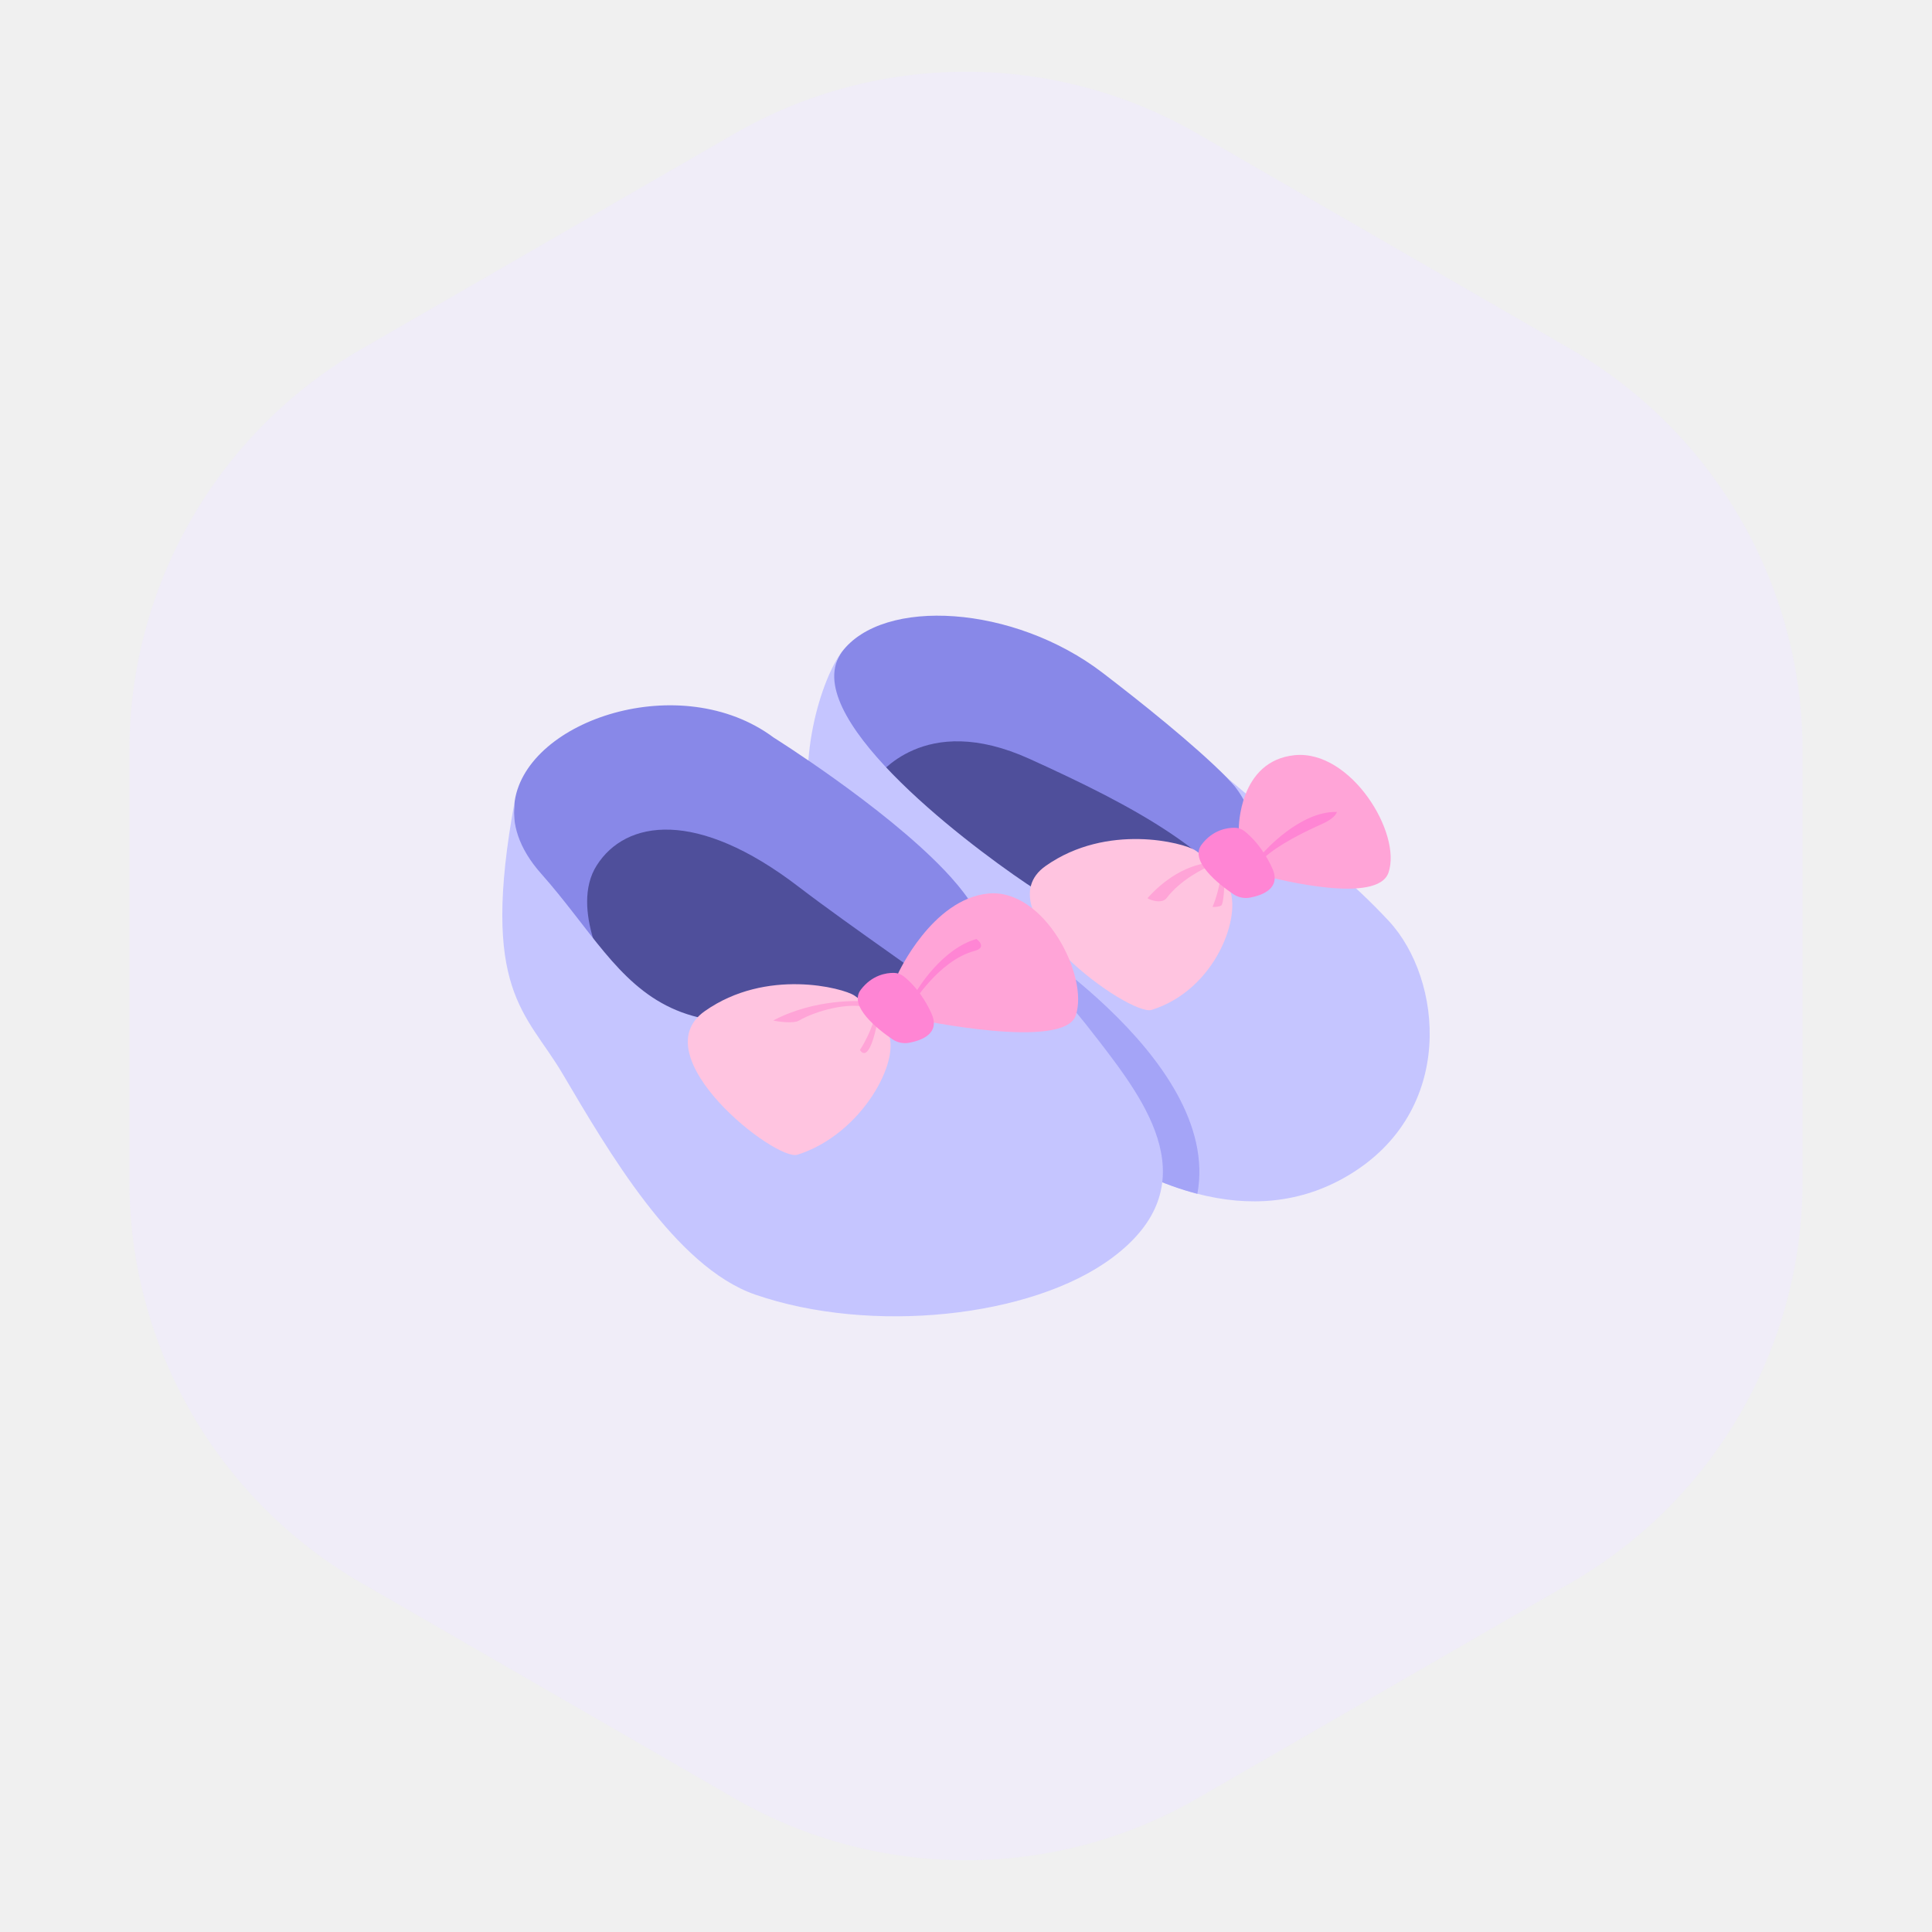
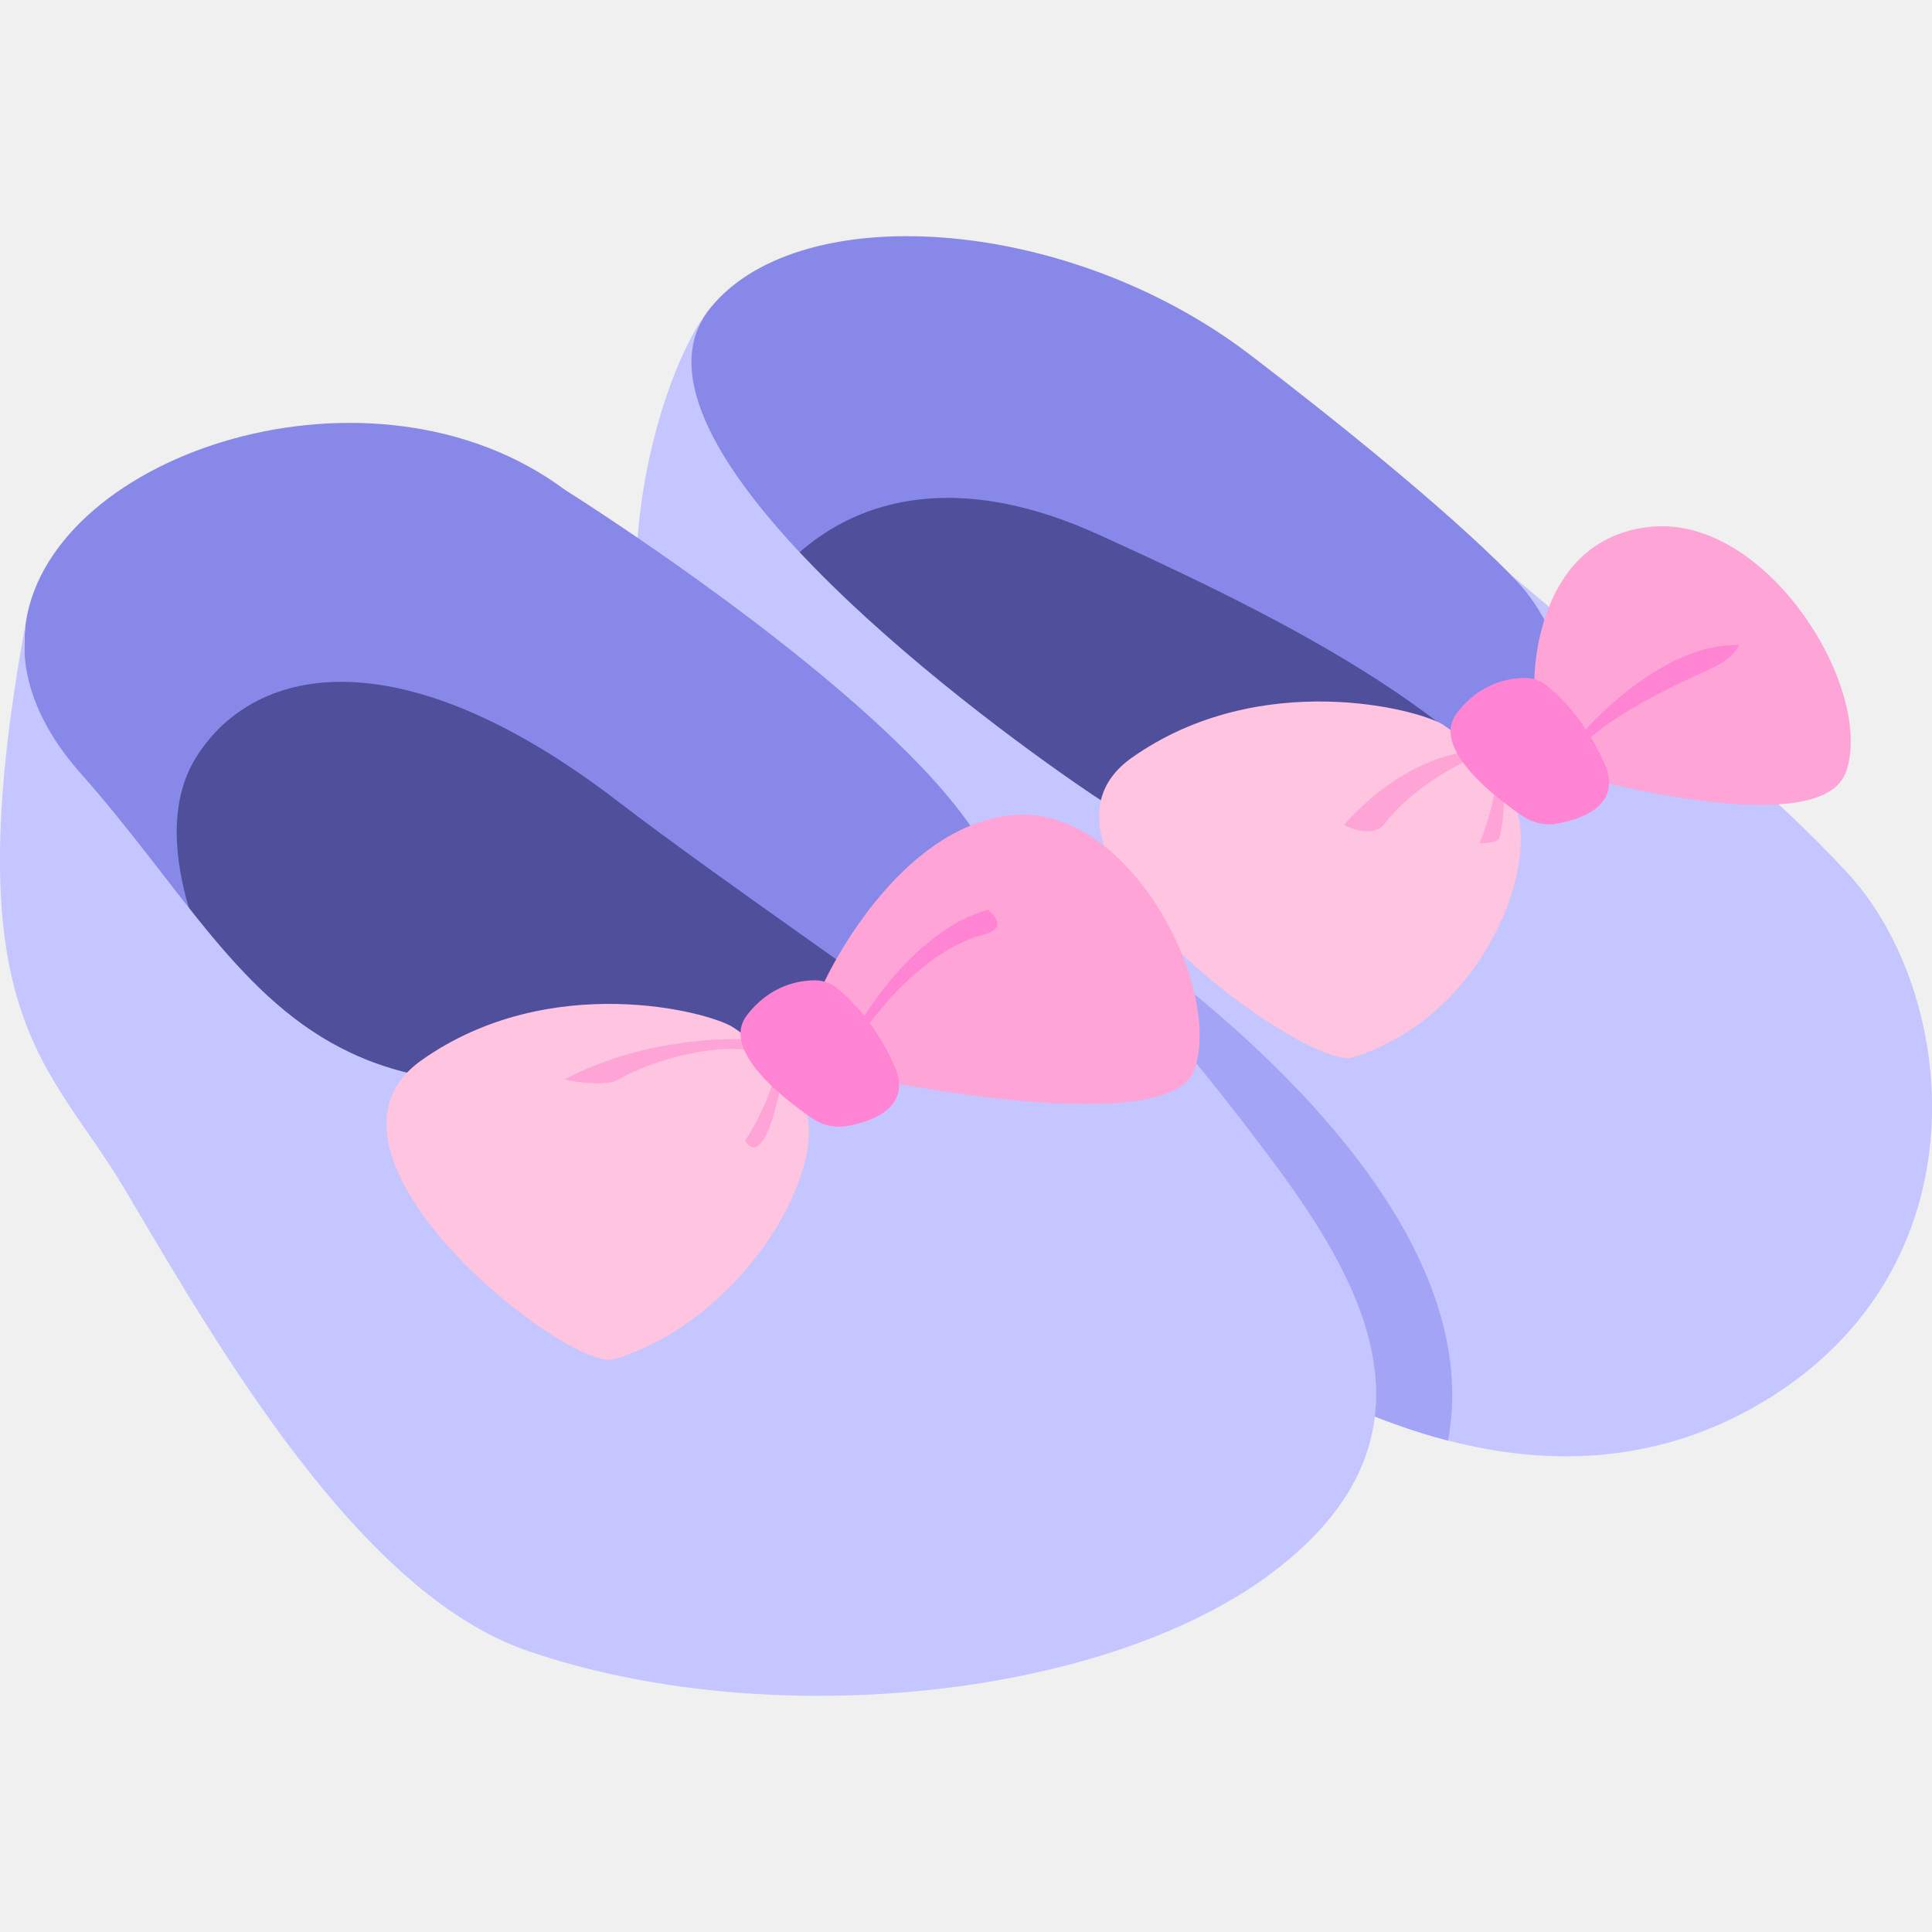
- <svg xmlns="http://www.w3.org/2000/svg" width="50" height="50" viewBox="0 0 50 50" fill="none">
-   <path opacity="0.5" d="M19 3.464C22.713 1.321 27.287 1.321 31 3.464L40.651 9.036C44.363 11.18 46.651 15.141 46.651 19.428V30.572C46.651 34.859 44.363 38.821 40.651 40.964L31 46.536C27.287 48.679 22.713 48.679 19 46.536L9.349 40.964C5.637 38.821 3.349 34.859 3.349 30.572V19.428C3.349 15.141 5.637 11.18 9.349 9.036L19 3.464Z" fill="#EFE9FF" />
-   <g clip-path="url(#clip0_923_186)">
-     <path d="M25.947 23.432C24.39 22.381 20.828 20.574 21.358 18.022C21.413 17.756 21.579 17.15 21.785 16.875C22.852 15.45 26.239 15.653 28.538 17.414C29.504 18.154 30.907 19.27 31.758 20.13C32.074 20.449 32.45 20.871 32.6 21.064C35.568 24.889 28.626 25.24 25.947 23.432Z" fill="#8888E8" />
-     <path d="M22.656 20.119C22.733 20.119 23.883 18.386 26.647 19.641C29.307 20.849 31.776 22.134 32.639 24.058C33.502 25.982 24.882 25.177 24.882 25.177L22.656 20.119Z" fill="#4F4F9B" />
-     <path d="M34.881 30.427C33.643 31.159 32.315 31.238 30.989 30.895C29.206 30.435 27.43 29.213 25.884 27.797C23.336 25.464 21.416 22.603 21.14 21.755C20.502 19.802 21.298 17.483 21.788 16.875C20.629 18.464 24.85 21.711 26.57 22.871C29.249 24.679 33.541 23.291 32.313 20.944C32.201 20.728 32.077 20.449 31.76 20.131C34.071 22.089 35.017 22.839 35.942 23.835C37.332 25.331 37.7 28.759 34.881 30.427Z" fill="#C5C5FF" />
-     <path d="M30.988 30.896C29.205 30.435 27.428 29.213 25.883 27.797L25.857 23.929C25.857 23.929 31.645 27.355 30.988 30.896Z" fill="#A4A4F7" />
-     <path d="M25.869 26.456C17.904 29.668 16.56 27.208 14.038 24.364C13.455 23.708 13.232 21.308 13.322 20.724C13.65 18.619 17.635 17.309 20.021 19.087C20.021 19.087 22.861 20.866 24.434 22.514C24.435 22.515 24.436 22.516 24.438 22.517C25.875 23.947 26.978 26.009 25.869 26.456Z" fill="#8888E8" />
-     <path d="M24.374 25.64C24.35 25.568 21.981 23.956 20.669 22.95C18.028 20.924 16.193 21.22 15.444 22.395C14.728 23.517 15.786 25.32 15.786 25.32L17.326 28.033L23.989 29.252L24.374 25.64Z" fill="#4F4F9B" />
-     <path d="M28.78 32.554C26.688 34.111 22.521 34.532 19.547 33.505C17.464 32.785 15.728 29.765 14.553 27.778C13.614 26.191 12.415 25.644 13.322 20.724C13.232 21.308 13.422 21.953 14.004 22.609C16.527 25.453 16.852 28.23 24.818 25.018C25.927 24.571 25.441 23.571 24.438 22.517C26.185 24.155 27.619 25.871 28.443 26.943C29.637 28.496 31.299 30.68 28.78 32.554Z" fill="#C5C5FF" />
-     <path d="M35.933 22.586C35.65 23.399 33.151 22.782 32.666 22.653C32.613 22.64 32.584 22.631 32.584 22.631L32.426 22.271L32.06 21.437C32.06 21.437 32.055 19.69 33.506 19.544C34.958 19.399 36.288 21.567 35.933 22.586Z" fill="#FFA4D7" />
-     <path d="M29.805 26.136C29.242 26.313 25.413 23.573 27.061 22.411C28.654 21.289 30.64 21.812 30.933 22.007C31.009 22.058 31.161 22.168 31.328 22.331L31.375 22.379C31.45 22.456 31.527 22.545 31.6 22.643C31.631 22.686 31.662 22.73 31.692 22.776C31.73 22.836 31.766 22.899 31.8 22.965C32.156 23.665 31.48 25.609 29.805 26.136Z" fill="#FFC4E0" />
-     <path d="M23.242 25.194C23.242 25.194 24.121 23.271 25.572 23.125C27.023 22.98 28.193 25.267 27.838 26.286C27.524 27.186 23.766 26.388 23.766 26.388L23.242 25.194Z" fill="#FFA4D7" />
-     <path d="M20.637 29.884C20.074 30.062 16.591 27.33 18.24 26.168C19.833 25.045 21.819 25.569 22.111 25.764C22.457 25.993 22.789 26.348 22.978 26.721C23.334 27.422 22.312 29.357 20.637 29.884Z" fill="#FFC4E0" />
-     <path d="M22.508 26.089C21.981 25.911 21.096 26.167 20.669 26.417C20.542 26.491 20.154 26.445 20.012 26.41C21.112 25.827 22.311 25.912 22.311 25.912C22.311 25.912 22.311 25.912 22.312 25.912C22.371 25.962 22.438 26.02 22.508 26.089Z" fill="#FFA4D7" />
-     <path d="M22.73 26.335C22.488 27.638 22.256 27.172 22.256 27.172C22.576 26.672 22.657 26.247 22.657 26.247C22.681 26.275 22.705 26.305 22.73 26.335Z" fill="#FFA4D7" />
-     <path d="M23.738 25.621C23.738 25.621 24.373 24.552 25.272 24.301C25.272 24.301 25.571 24.518 25.217 24.611C24.294 24.855 23.598 26.006 23.598 26.006L23.738 25.621Z" fill="#FF85D4" />
-     <path d="M31.373 22.379C31.127 22.486 30.547 22.774 30.193 23.241C30.056 23.421 29.687 23.262 29.7 23.241C30.529 22.321 31.325 22.331 31.325 22.331L31.373 22.379Z" fill="#FFA4D7" />
-     <path d="M31.69 22.776C31.685 22.975 31.67 23.297 31.623 23.411C31.595 23.48 31.381 23.472 31.381 23.472C31.557 23.048 31.597 22.643 31.597 22.643L31.598 22.643C31.63 22.685 31.66 22.73 31.69 22.776Z" fill="#FFA4D7" />
-     <path d="M34.601 21.013L34.599 21.018C34.515 21.208 34.258 21.303 34.069 21.39C32.119 22.292 32.7 22.617 32.426 22.27C32.426 22.266 32.426 22.264 32.426 22.264L32.7 22.061C32.7 22.061 33.638 20.984 34.601 21.013Z" fill="#FF85D4" />
-     <path d="M32.212 21.514C32.139 21.456 32.049 21.423 31.956 21.422C31.756 21.42 31.388 21.476 31.098 21.857C30.773 22.282 31.54 22.882 31.913 23.137C32.04 23.224 32.196 23.259 32.348 23.231C32.669 23.171 33.164 22.993 32.926 22.47C32.685 21.94 32.374 21.643 32.212 21.514Z" fill="#FF85D4" />
-     <path d="M23.392 25.271C23.319 25.213 23.229 25.18 23.135 25.178C22.935 25.176 22.568 25.232 22.277 25.614C21.953 26.039 22.72 26.639 23.092 26.894C23.219 26.981 23.376 27.015 23.528 26.987C23.849 26.928 24.344 26.75 24.105 26.226C23.865 25.697 23.554 25.4 23.392 25.271Z" fill="#FF85D4" />
+ <svg xmlns="http://www.w3.org/2000/svg" width="24" height="24" viewBox="0 0 24 24" fill="none">
+   <g clip-path="url(#clip0_534_52512)">
+     <path d="M12.947 10.432C11.39 9.381 7.827 7.574 8.358 5.022C8.414 4.756 8.579 4.15 8.786 3.875C9.852 2.451 13.239 2.653 15.538 4.414C16.504 5.154 17.907 6.27 18.758 7.13C19.074 7.449 19.45 7.871 19.6 8.064C22.568 11.889 15.626 12.24 12.947 10.432Z" fill="#8888E8" />
+     <path d="M9.656 7.119C9.733 7.119 10.883 5.386 13.647 6.641C16.307 7.849 18.776 9.134 19.639 11.058C20.502 12.982 11.882 12.177 11.882 12.177L9.656 7.119Z" fill="#4F4F9B" />
+     <path d="M21.881 17.427C20.643 18.159 19.314 18.238 17.989 17.895C16.206 17.435 14.43 16.213 12.884 14.797C10.336 12.464 8.416 9.603 8.14 8.755C7.502 6.802 8.298 4.483 8.788 3.875C7.629 5.464 11.85 8.711 13.569 9.871C16.249 11.679 20.541 10.291 19.314 7.944C19.201 7.728 19.077 7.449 18.76 7.131C21.071 9.089 22.017 9.839 22.942 10.835C24.332 12.331 24.7 15.759 21.881 17.427Z" fill="#C5C5FF" />
+     <path d="M17.988 17.896C16.205 17.435 14.428 16.213 12.883 14.797L12.857 10.929C12.857 10.929 18.645 14.354 17.988 17.896Z" fill="#A4A4F7" />
+     <path d="M12.87 13.456C4.904 16.668 3.56 14.208 1.038 11.364C0.455 10.708 0.232 8.308 0.322 7.724C0.65 5.619 4.635 4.309 7.021 6.087C7.021 6.087 9.861 7.866 11.434 9.514C11.435 9.515 11.436 9.516 11.438 9.517C12.874 10.947 13.978 13.009 12.87 13.456Z" fill="#8888E8" />
+     <path d="M11.374 12.64C11.35 12.568 8.981 10.956 7.669 9.95C5.028 7.924 3.193 8.22 2.444 9.395C1.728 10.517 2.786 12.32 2.786 12.32L4.326 15.033L10.989 16.252L11.374 12.64Z" fill="#4F4F9B" />
+     <path d="M15.78 19.554C13.688 21.111 9.521 21.532 6.547 20.505C4.464 19.785 2.728 16.765 1.553 14.778C0.614 13.191 -0.585 12.644 0.322 7.724C0.232 8.308 0.422 8.953 1.004 9.609C3.527 12.453 3.852 15.23 11.818 12.018C12.927 11.571 12.441 10.571 11.438 9.517C13.185 11.155 14.619 12.871 15.443 13.943C16.637 15.496 18.299 17.68 15.78 19.554Z" fill="#C5C5FF" />
+     <path d="M22.933 9.586C22.65 10.399 20.151 9.782 19.666 9.653C19.613 9.64 19.584 9.632 19.584 9.632L19.426 9.271L19.061 8.437C19.061 8.437 19.055 6.69 20.506 6.544C21.958 6.399 23.288 8.567 22.933 9.586Z" fill="#FFA4D7" />
+     <path d="M16.805 13.136C16.242 13.313 12.413 10.573 14.062 9.411C15.654 8.289 17.64 8.812 17.933 9.007C18.009 9.058 18.161 9.168 18.328 9.331L18.375 9.379C18.45 9.456 18.527 9.545 18.6 9.643C18.631 9.685 18.662 9.73 18.692 9.776C18.73 9.836 18.766 9.899 18.8 9.965C19.156 10.665 18.48 12.609 16.805 13.136Z" fill="#FFC4E0" />
+     <path d="M10.242 12.194C10.242 12.194 11.121 10.271 12.572 10.126C14.024 9.98 15.193 12.267 14.838 13.286C14.524 14.186 10.766 13.388 10.766 13.388L10.242 12.194Z" fill="#FFA4D7" />
+     <path d="M7.637 16.884C7.074 17.062 3.591 14.33 5.24 13.168C6.833 12.045 8.819 12.569 9.111 12.764C9.457 12.993 9.789 13.348 9.978 13.722C10.334 14.421 9.312 16.357 7.637 16.884Z" fill="#FFC4E0" />
+     <path d="M9.507 13.089C8.981 12.911 8.096 13.167 7.669 13.417C7.542 13.491 7.154 13.445 7.012 13.41C8.112 12.827 9.311 12.912 9.311 12.912C9.311 12.912 9.311 12.912 9.312 12.912C9.371 12.962 9.438 13.02 9.507 13.089Z" fill="#FFA4D7" />
+     <path d="M9.729 13.335C9.487 14.638 9.256 14.172 9.256 14.172C9.576 13.672 9.657 13.247 9.657 13.247C9.681 13.275 9.705 13.305 9.729 13.335Z" fill="#FFA4D7" />
+     <path d="M10.738 12.621C10.738 12.621 11.373 11.553 12.272 11.301C12.272 11.301 12.571 11.518 12.217 11.611C11.294 11.855 10.598 13.005 10.598 13.005L10.738 12.621Z" fill="#FF85D4" />
+     <path d="M18.373 9.379C18.127 9.486 17.547 9.774 17.193 10.241C17.056 10.421 16.687 10.262 16.7 10.241C17.529 9.321 18.325 9.331 18.325 9.331L18.373 9.379Z" fill="#FFA4D7" />
+     <path d="M18.69 9.776C18.685 9.975 18.67 10.297 18.623 10.411C18.595 10.48 18.381 10.472 18.381 10.472C18.557 10.048 18.597 9.643 18.597 9.643L18.598 9.643C18.63 9.685 18.66 9.73 18.69 9.776Z" fill="#FFA4D7" />
+     <path d="M21.601 8.013L21.599 8.018C21.515 8.208 21.258 8.303 21.069 8.39C19.119 9.292 19.7 9.617 19.426 9.271C19.426 9.266 19.426 9.264 19.426 9.264L19.7 9.061C19.7 9.061 20.638 7.984 21.601 8.013Z" fill="#FF85D4" />
+     <path d="M19.212 8.514C19.139 8.456 19.049 8.423 18.956 8.422C18.756 8.42 18.388 8.476 18.098 8.857C17.773 9.282 18.54 9.882 18.913 10.137C19.04 10.224 19.196 10.259 19.348 10.231C19.669 10.171 20.164 9.993 19.926 9.47C19.685 8.94 19.374 8.643 19.212 8.514Z" fill="#FF85D4" />
+     <path d="M10.392 12.271C10.319 12.213 10.229 12.18 10.135 12.178C9.935 12.176 9.568 12.232 9.277 12.614C8.953 13.039 9.719 13.639 10.092 13.894C10.219 13.981 10.376 14.015 10.528 13.987C10.849 13.928 11.344 13.75 11.105 13.226C10.865 12.697 10.554 12.4 10.392 12.271Z" fill="#FF85D4" />
  </g>
  <defs>
-     <clipPath id="clip0_923_186">
-       <rect width="24" height="24" fill="white" transform="translate(13 13)" />
+     <clipPath id="clip0_534_52512">
+       <rect width="24" height="24" fill="white" />
    </clipPath>
  </defs>
</svg>
